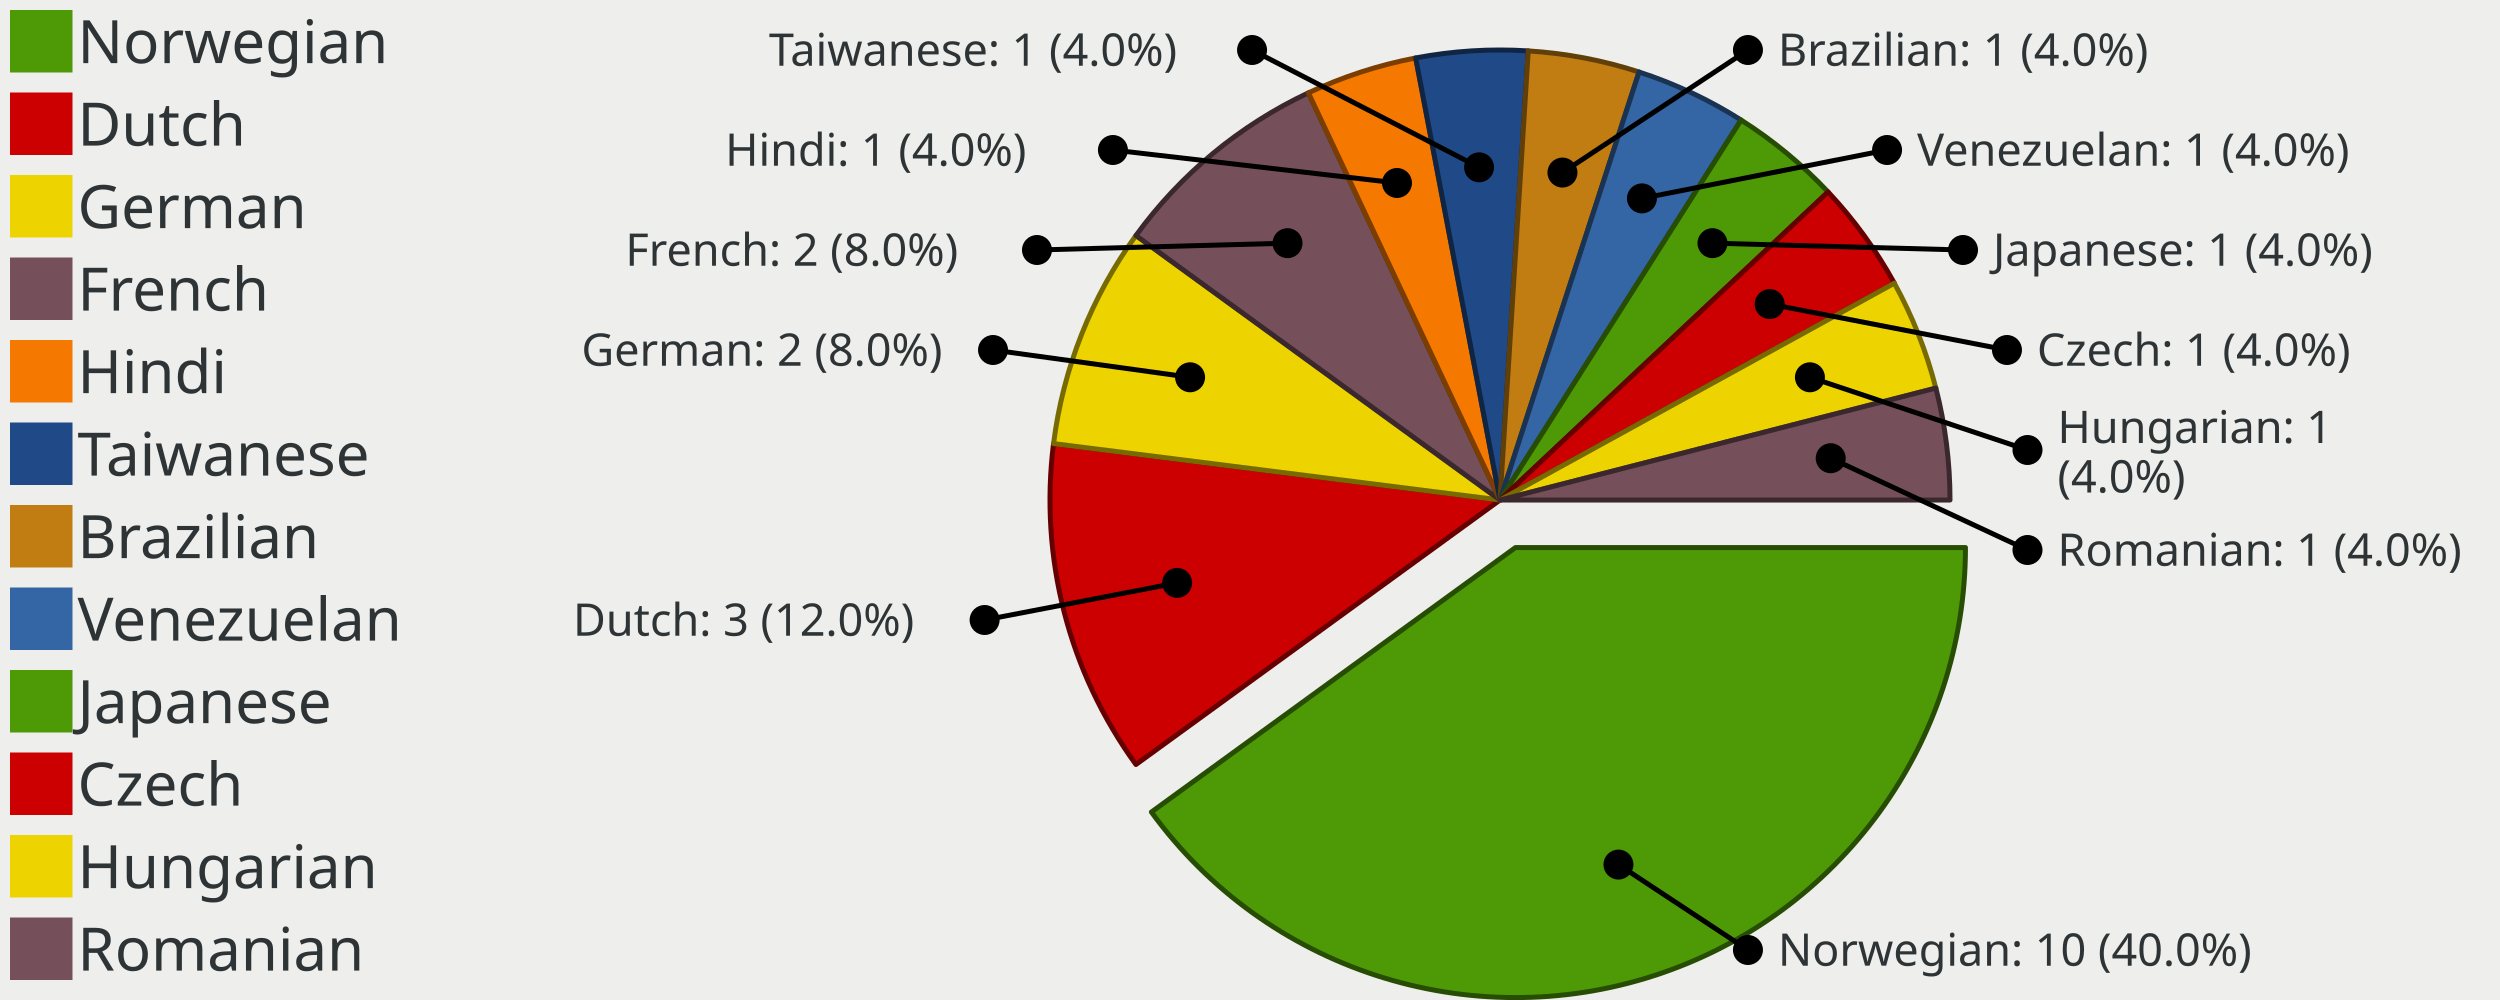
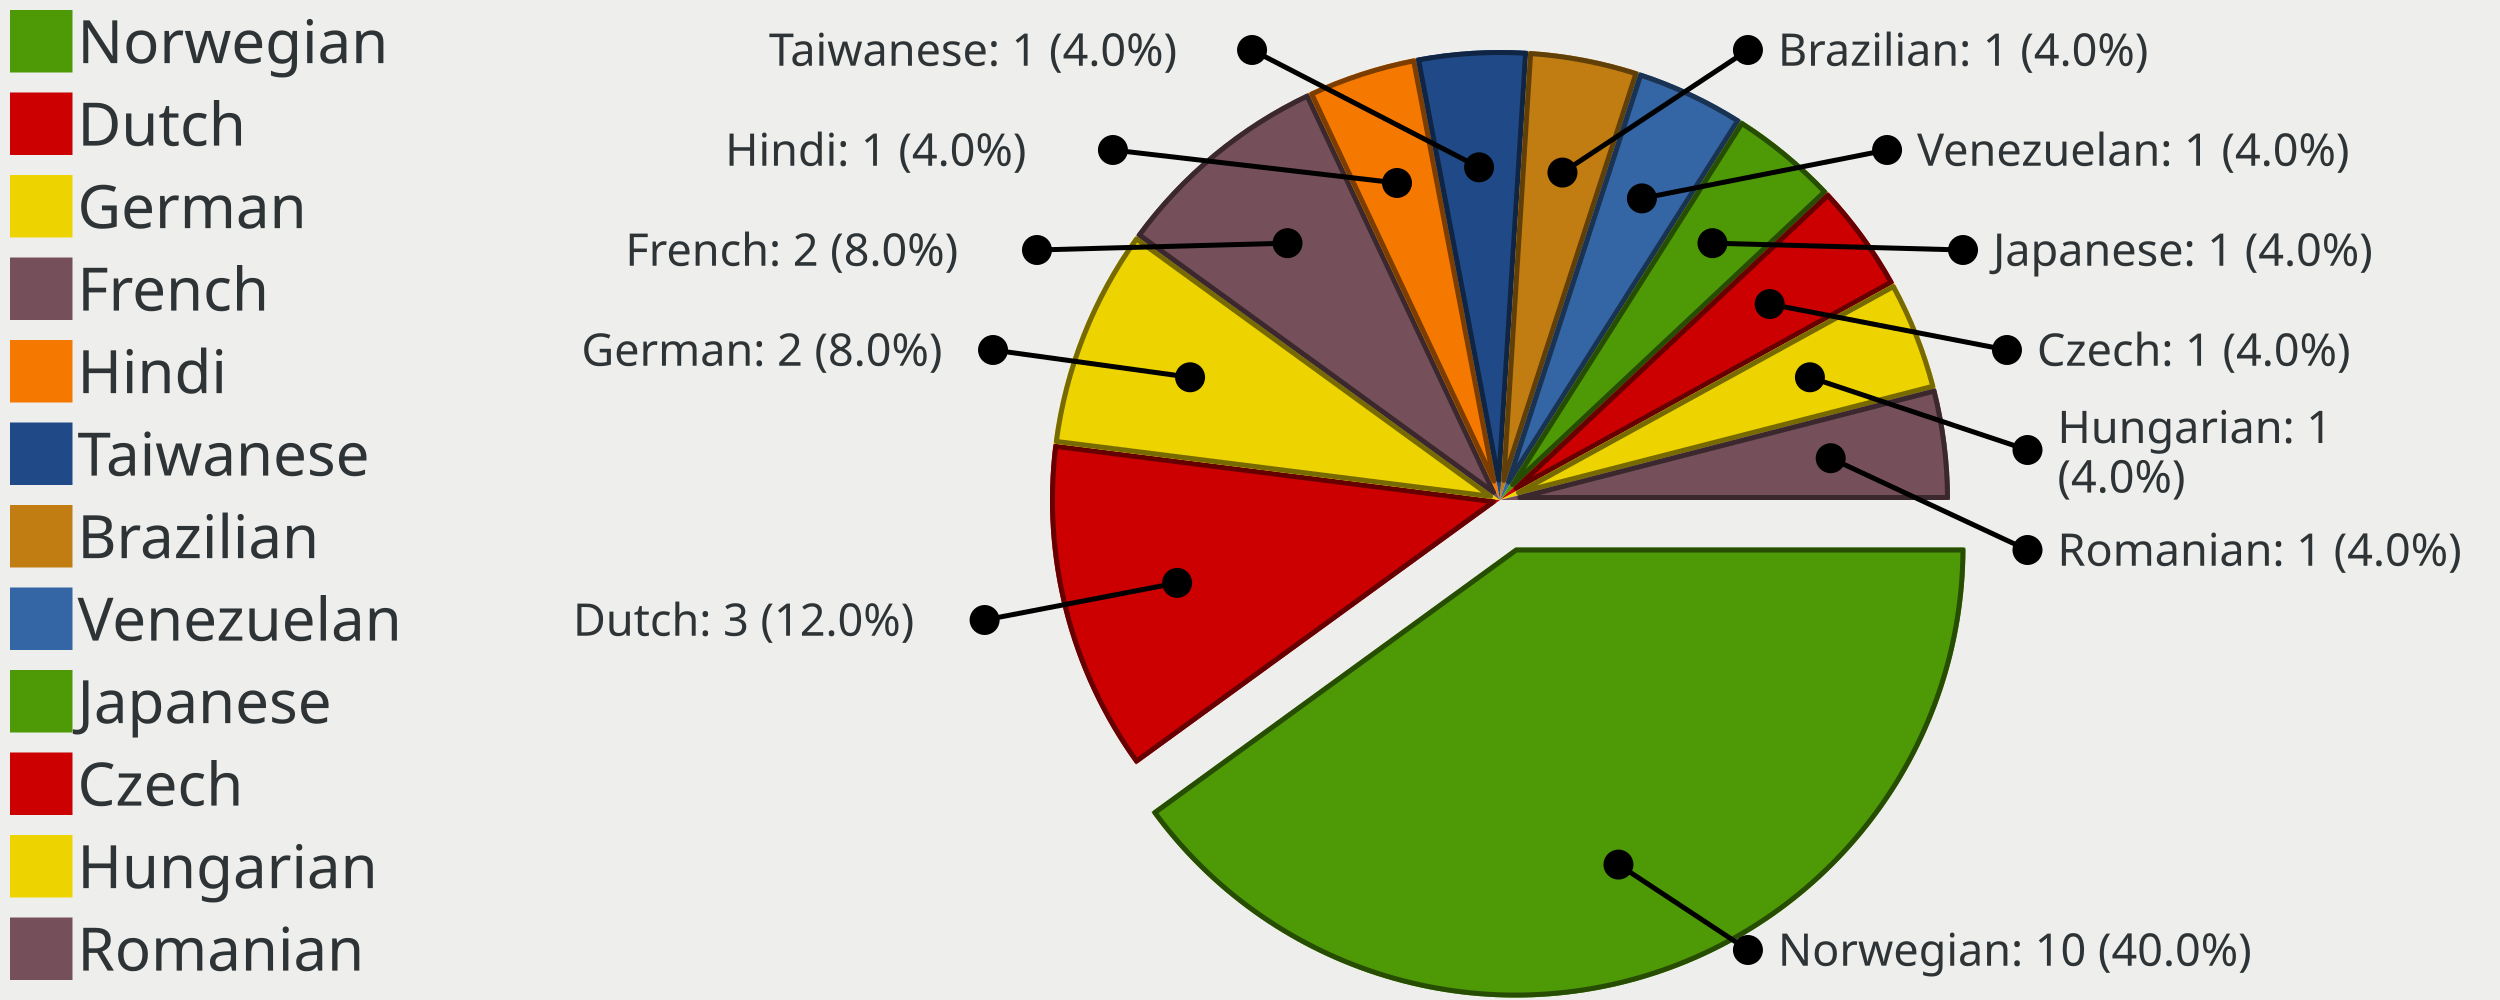
<svg xmlns="http://www.w3.org/2000/svg" width="500" height="200" version="1.0" id="ezcGraph">
  <defs />
  <g id="ezcGraphChart" color-rendering="optimizeQuality" shape-rendering="geometricPrecision" text-rendering="optimizeLegibility">
    <path d=" M 0,200 L 0,0 L 500,0 L 500,200 L 0,200 z " style="fill: #eeeeec; fill-opacity: 1.00; stroke: none;" id="ezcGraphPolygon_1" />
    <path d=" M 0,200 L 0,0 L 100,0 L 100,200 L 0,200 z " style="fill: #000000; fill-opacity: 0.00; stroke: none;" id="ezcGraphPolygon_2" />
    <path d=" M 2,14.5 L 2,2 L 14.5,2 L 14.5,14.5 L 2,14.5 z " style="fill: #4e9a06; fill-opacity: 1.00; stroke: none;" id="ezcGraphPolygon_3" />
    <path d=" M 2,31 L 2,18.5 L 14.5,18.5 L 14.5,31 L 2,31 z " style="fill: #cc0000; fill-opacity: 1.00; stroke: none;" id="ezcGraphPolygon_5" />
    <path d=" M 2,47.5 L 2,35 L 14.5,35 L 14.5,47.5 L 2,47.5 z " style="fill: #edd400; fill-opacity: 1.00; stroke: none;" id="ezcGraphPolygon_7" />
    <path d=" M 2,64 L 2,51.5 L 14.5,51.5 L 14.5,64 L 2,64 z " style="fill: #75505b; fill-opacity: 1.00; stroke: none;" id="ezcGraphPolygon_9" />
    <path d=" M 2,80.5 L 2,68 L 14.5,68 L 14.5,80.5 L 2,80.5 z " style="fill: #f57900; fill-opacity: 1.00; stroke: none;" id="ezcGraphPolygon_11" />
    <path d=" M 2,97 L 2,84.5 L 14.5,84.5 L 14.5,97 L 2,97 z " style="fill: #204a87; fill-opacity: 1.00; stroke: none;" id="ezcGraphPolygon_13" />
    <path d=" M 2,113.5 L 2,101 L 14.5,101 L 14.5,113.5 L 2,113.5 z " style="fill: #c17d11; fill-opacity: 1.00; stroke: none;" id="ezcGraphPolygon_15" />
    <path d=" M 2,130 L 2,117.5 L 14.5,117.5 L 14.5,130 L 2,130 z " style="fill: #3465a4; fill-opacity: 1.00; stroke: none;" id="ezcGraphPolygon_17" />
    <path d=" M 2,146.5 L 2,134 L 14.5,134 L 14.5,146.5 L 2,146.5 z " style="fill: #4e9a06; fill-opacity: 1.00; stroke: none;" id="ezcGraphPolygon_19" />
    <path d=" M 2,163 L 2,150.5 L 14.5,150.5 L 14.5,163 L 2,163 z " style="fill: #cc0000; fill-opacity: 1.00; stroke: none;" id="ezcGraphPolygon_21" />
    <path d=" M 2,179.5 L 2,167 L 14.5,167 L 14.5,179.5 L 2,179.5 z " style="fill: #edd400; fill-opacity: 1.00; stroke: none;" id="ezcGraphPolygon_23" />
    <path d=" M 2,196 L 2,183.5 L 14.5,183.5 L 14.5,196 L 2,196 z " style="fill: #75505b; fill-opacity: 1.00; stroke: none;" id="ezcGraphPolygon_25" />
    <path d="M 303.09,109.51 L 393.09,109.51 A 90.00,90.00 0 0,1 230.28,162.41 z" style="fill: #4e9a06; fill-opacity: 1.00; stroke: none;" id="ezcGraphCircleSector_27" />
-     <path d="M 303.09,109.51 L 393.09,109.51 A 90.00,90.00 0 0,1 230.28,162.41 z" style="fill: none; stroke: #274d03; stroke-width: 1; stroke-opacity: 1.00; stroke-linecap: round; stroke-linejoin: round;" id="ezcGraphCircleSector_28" />
+     <path d="M 303.25,110.01 L 392.59,110.01 A 89.50,89.50 0 0,1 230.98,162.52 z" style="fill: none; stroke: #274d03; stroke-width: 1; stroke-opacity: 1.00; stroke-linecap: round; stroke-linejoin: round;" id="ezcGraphCircleSector_28" />
    <path d="M 300.00,100.00 L 227.19,152.90 A 90.00,90.00 0 0,1 210.71,88.72 z" style="fill: #cc0000; fill-opacity: 1.00; stroke: none;" id="ezcGraphCircleSector_29" />
-     <path d="M 300.00,100.00 L 227.19,152.90 A 90.00,90.00 0 0,1 210.71,88.72 z" style="fill: none; stroke: #660000; stroke-width: 1; stroke-opacity: 1.00; stroke-linecap: round; stroke-linejoin: round;" id="ezcGraphCircleSector_30" />
+     <path d="M 298.68,100.34 L 227.30,152.20 A 89.50,89.50 0 0,1 211.14,89.28 z" style="fill: none; stroke: #660000; stroke-width: 1; stroke-opacity: 1.00; stroke-linecap: round; stroke-linejoin: round;" id="ezcGraphCircleSector_30" />
    <path d="M 300.00,100.00 L 210.71,88.72 A 90.00,90.00 0 0,1 227.19,47.10 z" style="fill: #edd400; fill-opacity: 1.00; stroke: none;" id="ezcGraphCircleSector_31" />
-     <path d="M 300.00,100.00 L 210.71,88.72 A 90.00,90.00 0 0,1 227.19,47.10 z" style="fill: none; stroke: #776a00; stroke-width: 1; stroke-opacity: 1.00; stroke-linecap: round; stroke-linejoin: round;" id="ezcGraphCircleSector_32" />
+     <path d="M 298.13,99.26 L 211.27,88.29 A 89.50,89.50 0 0,1 227.30,47.80 z" style="fill: none; stroke: #776a00; stroke-width: 1; stroke-opacity: 1.00; stroke-linecap: round; stroke-linejoin: round;" id="ezcGraphCircleSector_32" />
    <path d="M 300.00,100.00 L 227.19,47.10 A 90.00,90.00 0 0,1 261.68,18.57 z" style="fill: #75505b; fill-opacity: 1.00; stroke: none;" id="ezcGraphCircleSector_33" />
-     <path d="M 300.00,100.00 L 227.19,47.10 A 90.00,90.00 0 0,1 261.68,18.57 z" style="fill: none; stroke: #3b282e; stroke-width: 1; stroke-opacity: 1.00; stroke-linecap: round; stroke-linejoin: round;" id="ezcGraphCircleSector_34" />
+     <path d="M 298.72,98.45 L 227.89,46.99 A 89.50,89.50 0 0,1 261.44,19.23 z" style="fill: none; stroke: #3b282e; stroke-width: 1; stroke-opacity: 1.00; stroke-linecap: round; stroke-linejoin: round;" id="ezcGraphCircleSector_34" />
    <path d="M 300.00,100.00 L 261.68,18.57 A 90.00,90.00 0 0,1 283.14,11.59 z" style="fill: #f57900; fill-opacity: 1.00; stroke: none;" id="ezcGraphCircleSector_35" />
-     <path d="M 300.00,100.00 L 261.68,18.57 A 90.00,90.00 0 0,1 283.14,11.59 z" style="fill: none; stroke: #7b3d00; stroke-width: 1; stroke-opacity: 1.00; stroke-linecap: round; stroke-linejoin: round;" id="ezcGraphCircleSector_36" />
+     <path d="M 298.77,96.21 L 262.35,18.81 A 89.50,89.50 0 0,1 282.74,12.18 z" style="fill: none; stroke: #7b3d00; stroke-width: 1; stroke-opacity: 1.00; stroke-linecap: round; stroke-linejoin: round;" id="ezcGraphCircleSector_36" />
    <path d="M 300.00,100.00 L 283.14,11.59 A 90.00,90.00 0 0,1 305.65,10.18 z" style="fill: #204a87; fill-opacity: 1.00; stroke: none;" id="ezcGraphCircleSector_37" />
-     <path d="M 300.00,100.00 L 283.14,11.59 A 90.00,90.00 0 0,1 305.65,10.18 z" style="fill: none; stroke: #102544; stroke-width: 1; stroke-opacity: 1.00; stroke-linecap: round; stroke-linejoin: round;" id="ezcGraphCircleSector_38" />
+     <path d="M 299.75,96.02 L 283.72,11.99 A 89.50,89.50 0 0,1 305.12,10.65 z" style="fill: none; stroke: #102544; stroke-width: 1; stroke-opacity: 1.00; stroke-linecap: round; stroke-linejoin: round;" id="ezcGraphCircleSector_38" />
    <path d="M 300.00,100.00 L 305.65,10.18 A 90.00,90.00 0 0,1 327.81,14.40 z" style="fill: #c17d11; fill-opacity: 1.00; stroke: none;" id="ezcGraphCircleSector_39" />
-     <path d="M 300.00,100.00 L 305.65,10.18 A 90.00,90.00 0 0,1 327.81,14.40 z" style="fill: none; stroke: #613f09; stroke-width: 1; stroke-opacity: 1.00; stroke-linecap: round; stroke-linejoin: round;" id="ezcGraphCircleSector_40" />
+     <path d="M 300.75,96.08 L 306.12,10.71 A 89.50,89.50 0 0,1 327.18,14.73 z" style="fill: none; stroke: #613f09; stroke-width: 1; stroke-opacity: 1.00; stroke-linecap: round; stroke-linejoin: round;" id="ezcGraphCircleSector_40" />
    <path d="M 300.00,100.00 L 327.81,14.40 A 90.00,90.00 0 0,1 348.22,24.01 z" style="fill: #3465a4; fill-opacity: 1.00; stroke: none;" id="ezcGraphCircleSector_41" />
-     <path d="M 300.00,100.00 L 327.81,14.40 A 90.00,90.00 0 0,1 348.22,24.01 z" style="fill: none; stroke: #1a3352; stroke-width: 1; stroke-opacity: 1.00; stroke-linecap: round; stroke-linejoin: round;" id="ezcGraphCircleSector_42" />
+     <path d="M 301.70,96.39 L 328.13,15.03 A 89.50,89.50 0 0,1 347.53,24.16 z" style="fill: none; stroke: #1a3352; stroke-width: 1; stroke-opacity: 1.00; stroke-linecap: round; stroke-linejoin: round;" id="ezcGraphCircleSector_42" />
    <path d="M 300.00,100.00 L 348.22,24.01 A 90.00,90.00 0 0,1 365.61,38.39 z" style="fill: #4e9a06; fill-opacity: 1.00; stroke: none;" id="ezcGraphCircleSector_43" />
-     <path d="M 300.00,100.00 L 348.22,24.01 A 90.00,90.00 0 0,1 365.61,38.39 z" style="fill: none; stroke: #274d03; stroke-width: 1; stroke-opacity: 1.00; stroke-linecap: round; stroke-linejoin: round;" id="ezcGraphCircleSector_44" />
+     <path d="M 302.54,96.93 L 348.38,24.70 A 89.50,89.50 0 0,1 364.90,38.37 z" style="fill: none; stroke: #274d03; stroke-width: 1; stroke-opacity: 1.00; stroke-linecap: round; stroke-linejoin: round;" id="ezcGraphCircleSector_44" />
    <path d="M 300.00,100.00 L 365.61,38.39 A 90.00,90.00 0 0,1 378.87,56.64 z" style="fill: #cc0000; fill-opacity: 1.00; stroke: none;" id="ezcGraphCircleSector_45" />
-     <path d="M 300.00,100.00 L 365.61,38.39 A 90.00,90.00 0 0,1 378.87,56.64 z" style="fill: none; stroke: #660000; stroke-width: 1; stroke-opacity: 1.00; stroke-linecap: round; stroke-linejoin: round;" id="ezcGraphCircleSector_46" />
+     <path d="M 303.23,97.66 L 365.58,39.10 A 89.50,89.50 0 0,1 378.19,56.44 z" style="fill: none; stroke: #660000; stroke-width: 1; stroke-opacity: 1.00; stroke-linecap: round; stroke-linejoin: round;" id="ezcGraphCircleSector_46" />
    <path d="M 300.00,100.00 L 378.87,56.64 A 90.00,90.00 0 0,1 387.17,77.62 z" style="fill: #edd400; fill-opacity: 1.00; stroke: none;" id="ezcGraphCircleSector_47" />
-     <path d="M 300.00,100.00 L 378.87,56.64 A 90.00,90.00 0 0,1 387.17,77.62 z" style="fill: none; stroke: #776a00; stroke-width: 1; stroke-opacity: 1.00; stroke-linecap: round; stroke-linejoin: round;" id="ezcGraphCircleSector_48" />
+     <path d="M 303.71,98.53 L 378.67,57.32 A 89.50,89.50 0 0,1 386.56,77.26 z" style="fill: none; stroke: #776a00; stroke-width: 1; stroke-opacity: 1.00; stroke-linecap: round; stroke-linejoin: round;" id="ezcGraphCircleSector_48" />
    <path d="M 300.00,100.00 L 387.17,77.62 A 90.00,90.00 0 0,1 390.00,100.00 z" style="fill: #75505b; fill-opacity: 1.00; stroke: none;" id="ezcGraphCircleSector_49" />
-     <path d="M 300.00,100.00 L 387.17,77.62 A 90.00,90.00 0 0,1 390.00,100.00 z" style="fill: none; stroke: #3b282e; stroke-width: 1; stroke-opacity: 1.00; stroke-linecap: round; stroke-linejoin: round;" id="ezcGraphCircleSector_50" />
+     <path d="M 303.96,99.50 L 386.81,78.23 A 89.50,89.50 0 0,1 389.50,99.50 z" style="fill: none; stroke: #3b282e; stroke-width: 1; stroke-opacity: 1.00; stroke-linecap: round; stroke-linejoin: round;" id="ezcGraphCircleSector_50" />
    <path d=" M 295.814,33.465 L 250.411,10" style="fill: none; stroke: #000000; stroke-width: 1; stroke-opacity: 1.00; stroke-linecap: round; stroke-linejoin: round;" id="ezcGraphLine_51" />
    <ellipse cx="295.814" cy="33.465" rx="3" ry="3" style="fill: #000000; fill-opacity: 1.00; stroke: none;" id="ezcGraphCircle_52" />
    <ellipse cx="250.411" cy="10" rx="3" ry="3" style="fill: #000000; fill-opacity: 1.00; stroke: none;" id="ezcGraphCircle_53" />
    <path d=" M 279.399,36.596 L 222.586,30" style="fill: none; stroke: #000000; stroke-width: 1; stroke-opacity: 1.00; stroke-linecap: round; stroke-linejoin: round;" id="ezcGraphLine_55" />
    <ellipse cx="279.399" cy="36.596" rx="3" ry="3" style="fill: #000000; fill-opacity: 1.00; stroke: none;" id="ezcGraphCircle_56" />
    <ellipse cx="222.586" cy="30" rx="3" ry="3" style="fill: #000000; fill-opacity: 1.00; stroke: none;" id="ezcGraphCircle_57" />
    <path d=" M 257.505,48.633 L 207.398,50" style="fill: none; stroke: #000000; stroke-width: 1; stroke-opacity: 1.00; stroke-linecap: round; stroke-linejoin: round;" id="ezcGraphLine_59" />
    <ellipse cx="257.505" cy="48.633" rx="3" ry="3" style="fill: #000000; fill-opacity: 1.00; stroke: none;" id="ezcGraphCircle_60" />
    <ellipse cx="207.398" cy="50" rx="3" ry="3" style="fill: #000000; fill-opacity: 1.00; stroke: none;" id="ezcGraphCircle_61" />
    <path d=" M 238.015,75.458 L 198.606,70" style="fill: none; stroke: #000000; stroke-width: 1; stroke-opacity: 1.00; stroke-linecap: round; stroke-linejoin: round;" id="ezcGraphLine_63" />
    <ellipse cx="238.015" cy="75.458" rx="3" ry="3" style="fill: #000000; fill-opacity: 1.00; stroke: none;" id="ezcGraphCircle_64" />
    <ellipse cx="198.606" cy="70" rx="3" ry="3" style="fill: #000000; fill-opacity: 1.00; stroke: none;" id="ezcGraphCircle_65" />
    <path d=" M 235.428,116.579 L 196.923,124" style="fill: none; stroke: #000000; stroke-width: 1; stroke-opacity: 1.00; stroke-linecap: round; stroke-linejoin: round;" id="ezcGraphLine_67" />
    <ellipse cx="235.428" cy="116.579" rx="3" ry="3" style="fill: #000000; fill-opacity: 1.00; stroke: none;" id="ezcGraphCircle_68" />
    <ellipse cx="196.923" cy="124" rx="3" ry="3" style="fill: #000000; fill-opacity: 1.00; stroke: none;" id="ezcGraphCircle_69" />
    <path d=" M 312.492,34.514 L 349.589,10" style="fill: none; stroke: #000000; stroke-width: 1; stroke-opacity: 1.00; stroke-linecap: round; stroke-linejoin: round;" id="ezcGraphLine_71" />
    <ellipse cx="312.492" cy="34.514" rx="3" ry="3" style="fill: #000000; fill-opacity: 1.00; stroke: none;" id="ezcGraphCircle_72" />
    <ellipse cx="349.589" cy="10" rx="3" ry="3" style="fill: #000000; fill-opacity: 1.00; stroke: none;" id="ezcGraphCircle_73" />
    <path d=" M 328.385,39.678 L 377.414,30" style="fill: none; stroke: #000000; stroke-width: 1; stroke-opacity: 1.00; stroke-linecap: round; stroke-linejoin: round;" id="ezcGraphLine_75" />
    <ellipse cx="328.385" cy="39.678" rx="3" ry="3" style="fill: #000000; fill-opacity: 1.00; stroke: none;" id="ezcGraphCircle_76" />
    <ellipse cx="377.414" cy="30" rx="3" ry="3" style="fill: #000000; fill-opacity: 1.00; stroke: none;" id="ezcGraphCircle_77" />
    <path d=" M 342.495,48.633 L 392.603,50" style="fill: none; stroke: #000000; stroke-width: 1; stroke-opacity: 1.00; stroke-linecap: round; stroke-linejoin: round;" id="ezcGraphLine_79" />
    <ellipse cx="342.495" cy="48.633" rx="3" ry="3" style="fill: #000000; fill-opacity: 1.00; stroke: none;" id="ezcGraphCircle_80" />
    <ellipse cx="392.603" cy="50" rx="3" ry="3" style="fill: #000000; fill-opacity: 1.00; stroke: none;" id="ezcGraphCircle_81" />
    <path d=" M 353.935,60.814 L 401.394,70" style="fill: none; stroke: #000000; stroke-width: 1; stroke-opacity: 1.00; stroke-linecap: round; stroke-linejoin: round;" id="ezcGraphLine_83" />
    <ellipse cx="353.935" cy="60.814" rx="3" ry="3" style="fill: #000000; fill-opacity: 1.00; stroke: none;" id="ezcGraphCircle_84" />
    <ellipse cx="401.394" cy="70" rx="3" ry="3" style="fill: #000000; fill-opacity: 1.00; stroke: none;" id="ezcGraphCircle_85" />
    <path d=" M 361.985,75.458 L 405.499,90" style="fill: none; stroke: #000000; stroke-width: 1; stroke-opacity: 1.00; stroke-linecap: round; stroke-linejoin: round;" id="ezcGraphLine_87" />
    <ellipse cx="361.985" cy="75.458" rx="3" ry="3" style="fill: #000000; fill-opacity: 1.00; stroke: none;" id="ezcGraphCircle_88" />
    <ellipse cx="405.499" cy="90" rx="3" ry="3" style="fill: #000000; fill-opacity: 1.00; stroke: none;" id="ezcGraphCircle_89" />
    <path d=" M 366.141,91.644 L 405.499,110" style="fill: none; stroke: #000000; stroke-width: 1; stroke-opacity: 1.00; stroke-linecap: round; stroke-linejoin: round;" id="ezcGraphLine_91" />
    <ellipse cx="366.141" cy="91.644" rx="3" ry="3" style="fill: #000000; fill-opacity: 1.00; stroke: none;" id="ezcGraphCircle_92" />
    <ellipse cx="405.499" cy="110" rx="3" ry="3" style="fill: #000000; fill-opacity: 1.00; stroke: none;" id="ezcGraphCircle_93" />
    <path d=" M 323.691,172.914 L 349.589,190" style="fill: none; stroke: #000000; stroke-width: 1; stroke-opacity: 1.00; stroke-linecap: round; stroke-linejoin: round;" id="ezcGraphLine_95" />
    <ellipse cx="323.691" cy="172.914" rx="3" ry="3" style="fill: #000000; fill-opacity: 1.00; stroke: none;" id="ezcGraphCircle_96" />
    <ellipse cx="349.589" cy="190" rx="3" ry="3" style="fill: #000000; fill-opacity: 1.00; stroke: none;" id="ezcGraphCircle_97" />
    <g id="ezcGraphTextBox_4">
      <path d=" M 15,15.5 L 15,1.5 L 76.125,1.5 L 76.125,15.5 L 15,15.5 z " style="fill: #ffffff; fill-opacity: 0.00; stroke: none;" id="ezcGraphPolygon_99" />
      <text id="ezcGraphTextBox_4_text" x="15.5" text-length="59.625px" y="12.625" style="font-size: 12px; font-family: sans-serif; fill: #2e3436; fill-opacity: 1.00; stroke: none;">Norwegian</text>
    </g>
    <g id="ezcGraphTextBox_6">
      <path d=" M 15,32 L 15,18 L 49.625,18 L 49.625,32 L 15,32 z " style="fill: #ffffff; fill-opacity: 0.00; stroke: none;" id="ezcGraphPolygon_100" />
      <text id="ezcGraphTextBox_6_text" x="15.5" text-length="33.125px" y="29.125" style="font-size: 12px; font-family: sans-serif; fill: #2e3436; fill-opacity: 1.00; stroke: none;">Dutch</text>
    </g>
    <g id="ezcGraphTextBox_8">
      <path d=" M 15,48.5 L 15,34.5 L 56.25,34.5 L 56.25,48.5 L 15,48.5 z " style="fill: #ffffff; fill-opacity: 0.00; stroke: none;" id="ezcGraphPolygon_101" />
      <text id="ezcGraphTextBox_8_text" x="15.5" text-length="39.75px" y="45.625" style="font-size: 12px; font-family: sans-serif; fill: #2e3436; fill-opacity: 1.00; stroke: none;">German</text>
    </g>
    <g id="ezcGraphTextBox_10">
      <path d=" M 15,65 L 15,51 L 56.25,51 L 56.25,65 L 15,65 z " style="fill: #ffffff; fill-opacity: 0.00; stroke: none;" id="ezcGraphPolygon_102" />
      <text id="ezcGraphTextBox_10_text" x="15.5" text-length="39.75px" y="62.125" style="font-size: 12px; font-family: sans-serif; fill: #2e3436; fill-opacity: 1.00; stroke: none;">French</text>
    </g>
    <g id="ezcGraphTextBox_12">
      <path d=" M 15,81.5 L 15,67.5 L 49.625,67.5 L 49.625,81.5 L 15,81.5 z " style="fill: #ffffff; fill-opacity: 0.00; stroke: none;" id="ezcGraphPolygon_103" />
      <text id="ezcGraphTextBox_12_text" x="15.5" text-length="33.125px" y="78.625" style="font-size: 12px; font-family: sans-serif; fill: #2e3436; fill-opacity: 1.00; stroke: none;">Hindi</text>
    </g>
    <g id="ezcGraphTextBox_14">
      <path d=" M 15,98 L 15,84 L 76.125,84 L 76.125,98 L 15,98 z " style="fill: #ffffff; fill-opacity: 0.00; stroke: none;" id="ezcGraphPolygon_104" />
      <text id="ezcGraphTextBox_14_text" x="15.5" text-length="59.625px" y="95.125" style="font-size: 12px; font-family: sans-serif; fill: #2e3436; fill-opacity: 1.00; stroke: none;">Taiwanese</text>
    </g>
    <g id="ezcGraphTextBox_16">
      <path d=" M 15,114.5 L 15,100.5 L 76.125,100.5 L 76.125,114.5 L 15,114.5 z " style="fill: #ffffff; fill-opacity: 0.00; stroke: none;" id="ezcGraphPolygon_105" />
      <text id="ezcGraphTextBox_16_text" x="15.5" text-length="59.625px" y="111.625" style="font-size: 12px; font-family: sans-serif; fill: #2e3436; fill-opacity: 1.00; stroke: none;">Brazilian</text>
    </g>
    <g id="ezcGraphTextBox_18">
      <path d=" M 15,131 L 15,117 L 82.75,117 L 82.75,131 L 15,131 z " style="fill: #ffffff; fill-opacity: 0.00; stroke: none;" id="ezcGraphPolygon_106" />
      <text id="ezcGraphTextBox_18_text" x="15.5" text-length="66.25px" y="128.125" style="font-size: 12px; font-family: sans-serif; fill: #2e3436; fill-opacity: 1.00; stroke: none;">Venezuelan</text>
    </g>
    <g id="ezcGraphTextBox_20">
      <path d=" M 15,147.5 L 15,133.5 L 69.5,133.5 L 69.5,147.5 L 15,147.5 z " style="fill: #ffffff; fill-opacity: 0.00; stroke: none;" id="ezcGraphPolygon_107" />
      <text id="ezcGraphTextBox_20_text" x="15.5" text-length="53px" y="144.625" style="font-size: 12px; font-family: sans-serif; fill: #2e3436; fill-opacity: 1.00; stroke: none;">Japanese</text>
    </g>
    <g id="ezcGraphTextBox_22">
      <path d=" M 15,164 L 15,150 L 49.625,150 L 49.625,164 L 15,164 z " style="fill: #ffffff; fill-opacity: 0.00; stroke: none;" id="ezcGraphPolygon_108" />
      <text id="ezcGraphTextBox_22_text" x="15.5" text-length="33.125px" y="161.125" style="font-size: 12px; font-family: sans-serif; fill: #2e3436; fill-opacity: 1.00; stroke: none;">Czech</text>
    </g>
    <g id="ezcGraphTextBox_24">
      <path d=" M 15,180.5 L 15,166.5 L 76.125,166.5 L 76.125,180.5 L 15,180.5 z " style="fill: #ffffff; fill-opacity: 0.00; stroke: none;" id="ezcGraphPolygon_109" />
      <text id="ezcGraphTextBox_24_text" x="15.5" text-length="59.625px" y="177.625" style="font-size: 12px; font-family: sans-serif; fill: #2e3436; fill-opacity: 1.00; stroke: none;">Hungarian</text>
    </g>
    <g id="ezcGraphTextBox_26">
      <path d=" M 15,197 L 15,183 L 69.5,183 L 69.5,197 L 15,197 z " style="fill: #ffffff; fill-opacity: 0.00; stroke: none;" id="ezcGraphPolygon_110" />
      <text id="ezcGraphTextBox_26_text" x="15.5" text-length="53px" y="194.125" style="font-size: 12px; font-family: sans-serif; fill: #2e3436; fill-opacity: 1.00; stroke: none;">Romanian</text>
    </g>
    <g id="ezcGraphTextBox_54">
      <path d=" M 153.281,15.5 L 153.281,5 L 245.411,5 L 245.411,15.5 L 153.281,15.5 z " style="fill: #ffffff; fill-opacity: 0.00; stroke: none;" id="ezcGraphPolygon_111" />
      <text id="ezcGraphTextBox_54_text" x="153.781" text-length="90.63px" y="13.15" style="font-size: 9px; font-family: sans-serif; fill: #2e3436; fill-opacity: 1.00; stroke: none;">Taiwanese: 1 (4.0%)</text>
    </g>
    <g id="ezcGraphTextBox_58">
      <path d=" M 144.536,35.5 L 144.536,25 L 217.586,25 L 217.586,35.5 L 144.536,35.5 z " style="fill: #ffffff; fill-opacity: 0.00; stroke: none;" id="ezcGraphPolygon_112" />
      <text id="ezcGraphTextBox_58_text" x="145.036" text-length="71.55px" y="33.15" style="font-size: 9px; font-family: sans-serif; fill: #2e3436; fill-opacity: 1.00; stroke: none;">Hindi: 1 (4.0%)</text>
    </g>
    <g id="ezcGraphTextBox_62">
      <path d=" M 124.578,55.5 L 124.578,45 L 202.398,45 L 202.398,55.5 L 124.578,55.5 z " style="fill: #ffffff; fill-opacity: 0.00; stroke: none;" id="ezcGraphPolygon_113" />
      <text id="ezcGraphTextBox_62_text" x="125.078" text-length="76.32px" y="53.15" style="font-size: 9px; font-family: sans-serif; fill: #2e3436; fill-opacity: 1.00; stroke: none;">French: 2 (8.0%)</text>
    </g>
    <g id="ezcGraphTextBox_66">
      <path d=" M 115.786,75.5 L 115.786,65 L 193.606,65 L 193.606,75.5 L 115.786,75.5 z " style="fill: #ffffff; fill-opacity: 0.00; stroke: none;" id="ezcGraphPolygon_114" />
      <text id="ezcGraphTextBox_66_text" x="116.286" text-length="76.32px" y="73.15" style="font-size: 9px; font-family: sans-serif; fill: #2e3436; fill-opacity: 1.00; stroke: none;">German: 2 (8.0%)</text>
    </g>
    <g id="ezcGraphTextBox_70">
      <path d=" M 114.103,129.5 L 114.103,119 L 191.923,119 L 191.923,129.5 L 114.103,129.5 z " style="fill: #ffffff; fill-opacity: 0.00; stroke: none;" id="ezcGraphPolygon_115" />
      <text id="ezcGraphTextBox_70_text" x="114.603" text-length="76.32px" y="127.15" style="font-size: 9px; font-family: sans-serif; fill: #2e3436; fill-opacity: 1.00; stroke: none;">Dutch: 3 (12.0%)</text>
    </g>
    <g id="ezcGraphTextBox_74">
      <path d=" M 355.089,15.5 L 355.089,5 L 447.219,5 L 447.219,15.5 L 355.089,15.5 z " style="fill: #ffffff; fill-opacity: 0.00; stroke: none;" id="ezcGraphPolygon_116" />
      <text id="ezcGraphTextBox_74_text" x="355.589" text-length="90.63px" y="13.15" style="font-size: 9px; font-family: sans-serif; fill: #2e3436; fill-opacity: 1.00; stroke: none;">Brazilian: 1 (4.0%)</text>
    </g>
    <g id="ezcGraphTextBox_78">
      <path d=" M 382.914,35.5 L 382.914,25 L 479.814,25 L 479.814,35.5 L 382.914,35.5 z " style="fill: #ffffff; fill-opacity: 0.00; stroke: none;" id="ezcGraphPolygon_117" />
      <text id="ezcGraphTextBox_78_text" x="383.414" text-length="95.4px" y="33.15" style="font-size: 9px; font-family: sans-serif; fill: #2e3436; fill-opacity: 1.00; stroke: none;">Venezuelan: 1 (4.0%)</text>
    </g>
    <g id="ezcGraphTextBox_82">
      <path d=" M 398.103,55.5 L 398.103,45 L 485.462,45 L 485.462,55.5 L 398.103,55.5 z " style="fill: #ffffff; fill-opacity: 0.00; stroke: none;" id="ezcGraphPolygon_118" />
      <text id="ezcGraphTextBox_82_text" x="398.603" text-length="85.86px" y="53.15" style="font-size: 9px; font-family: sans-serif; fill: #2e3436; fill-opacity: 1.00; stroke: none;">Japanese: 1 (4.0%)</text>
    </g>
    <g id="ezcGraphTextBox_86">
      <path d=" M 406.894,75.5 L 406.894,65 L 479.944,65 L 479.944,75.5 L 406.894,75.5 z " style="fill: #ffffff; fill-opacity: 0.00; stroke: none;" id="ezcGraphPolygon_119" />
      <text id="ezcGraphTextBox_86_text" x="407.394" text-length="71.55px" y="73.15" style="font-size: 9px; font-family: sans-serif; fill: #2e3436; fill-opacity: 1.00; stroke: none;">Czech: 1 (4.0%)</text>
    </g>
    <g id="ezcGraphTextBox_90">
      <path d=" M 410.999,100.05 L 410.999,80.45 L 469.739,80.45 L 469.739,100.05 L 410.999,100.05 z " style="fill: #ffffff; fill-opacity: 0.00; stroke: none;" id="ezcGraphPolygon_120" />
      <text id="ezcGraphTextBox_90_text" x="411.499" text-length="57.24px" y="88.6" style="font-size: 9px; font-family: sans-serif; fill: #2e3436; fill-opacity: 1.00; stroke: none;">Hungarian: 1</text>
      <text id="ezcGraphTextBox_90_text" x="411.499" text-length="28.62px" y="98.5" style="font-size: 9px; font-family: sans-serif; fill: #2e3436; fill-opacity: 1.00; stroke: none;">(4.0%)</text>
    </g>
    <g id="ezcGraphTextBox_94">
      <path d=" M 410.999,115.5 L 410.999,105 L 498.359,105 L 498.359,115.5 L 410.999,115.5 z " style="fill: #ffffff; fill-opacity: 0.00; stroke: none;" id="ezcGraphPolygon_121" />
      <text id="ezcGraphTextBox_94_text" x="411.499" text-length="85.86px" y="113.15" style="font-size: 9px; font-family: sans-serif; fill: #2e3436; fill-opacity: 1.00; stroke: none;">Romanian: 1 (4.0%)</text>
    </g>
    <g id="ezcGraphTextBox_98">
      <path d=" M 355.089,195.5 L 355.089,185 L 456.759,185 L 456.759,195.5 L 355.089,195.5 z " style="fill: #ffffff; fill-opacity: 0.00; stroke: none;" id="ezcGraphPolygon_122" />
      <text id="ezcGraphTextBox_98_text" x="355.589" text-length="100.17px" y="193.15" style="font-size: 9px; font-family: sans-serif; fill: #2e3436; fill-opacity: 1.00; stroke: none;">Norwegian: 10 (40.0%)</text>
    </g>
  </g>
</svg>
